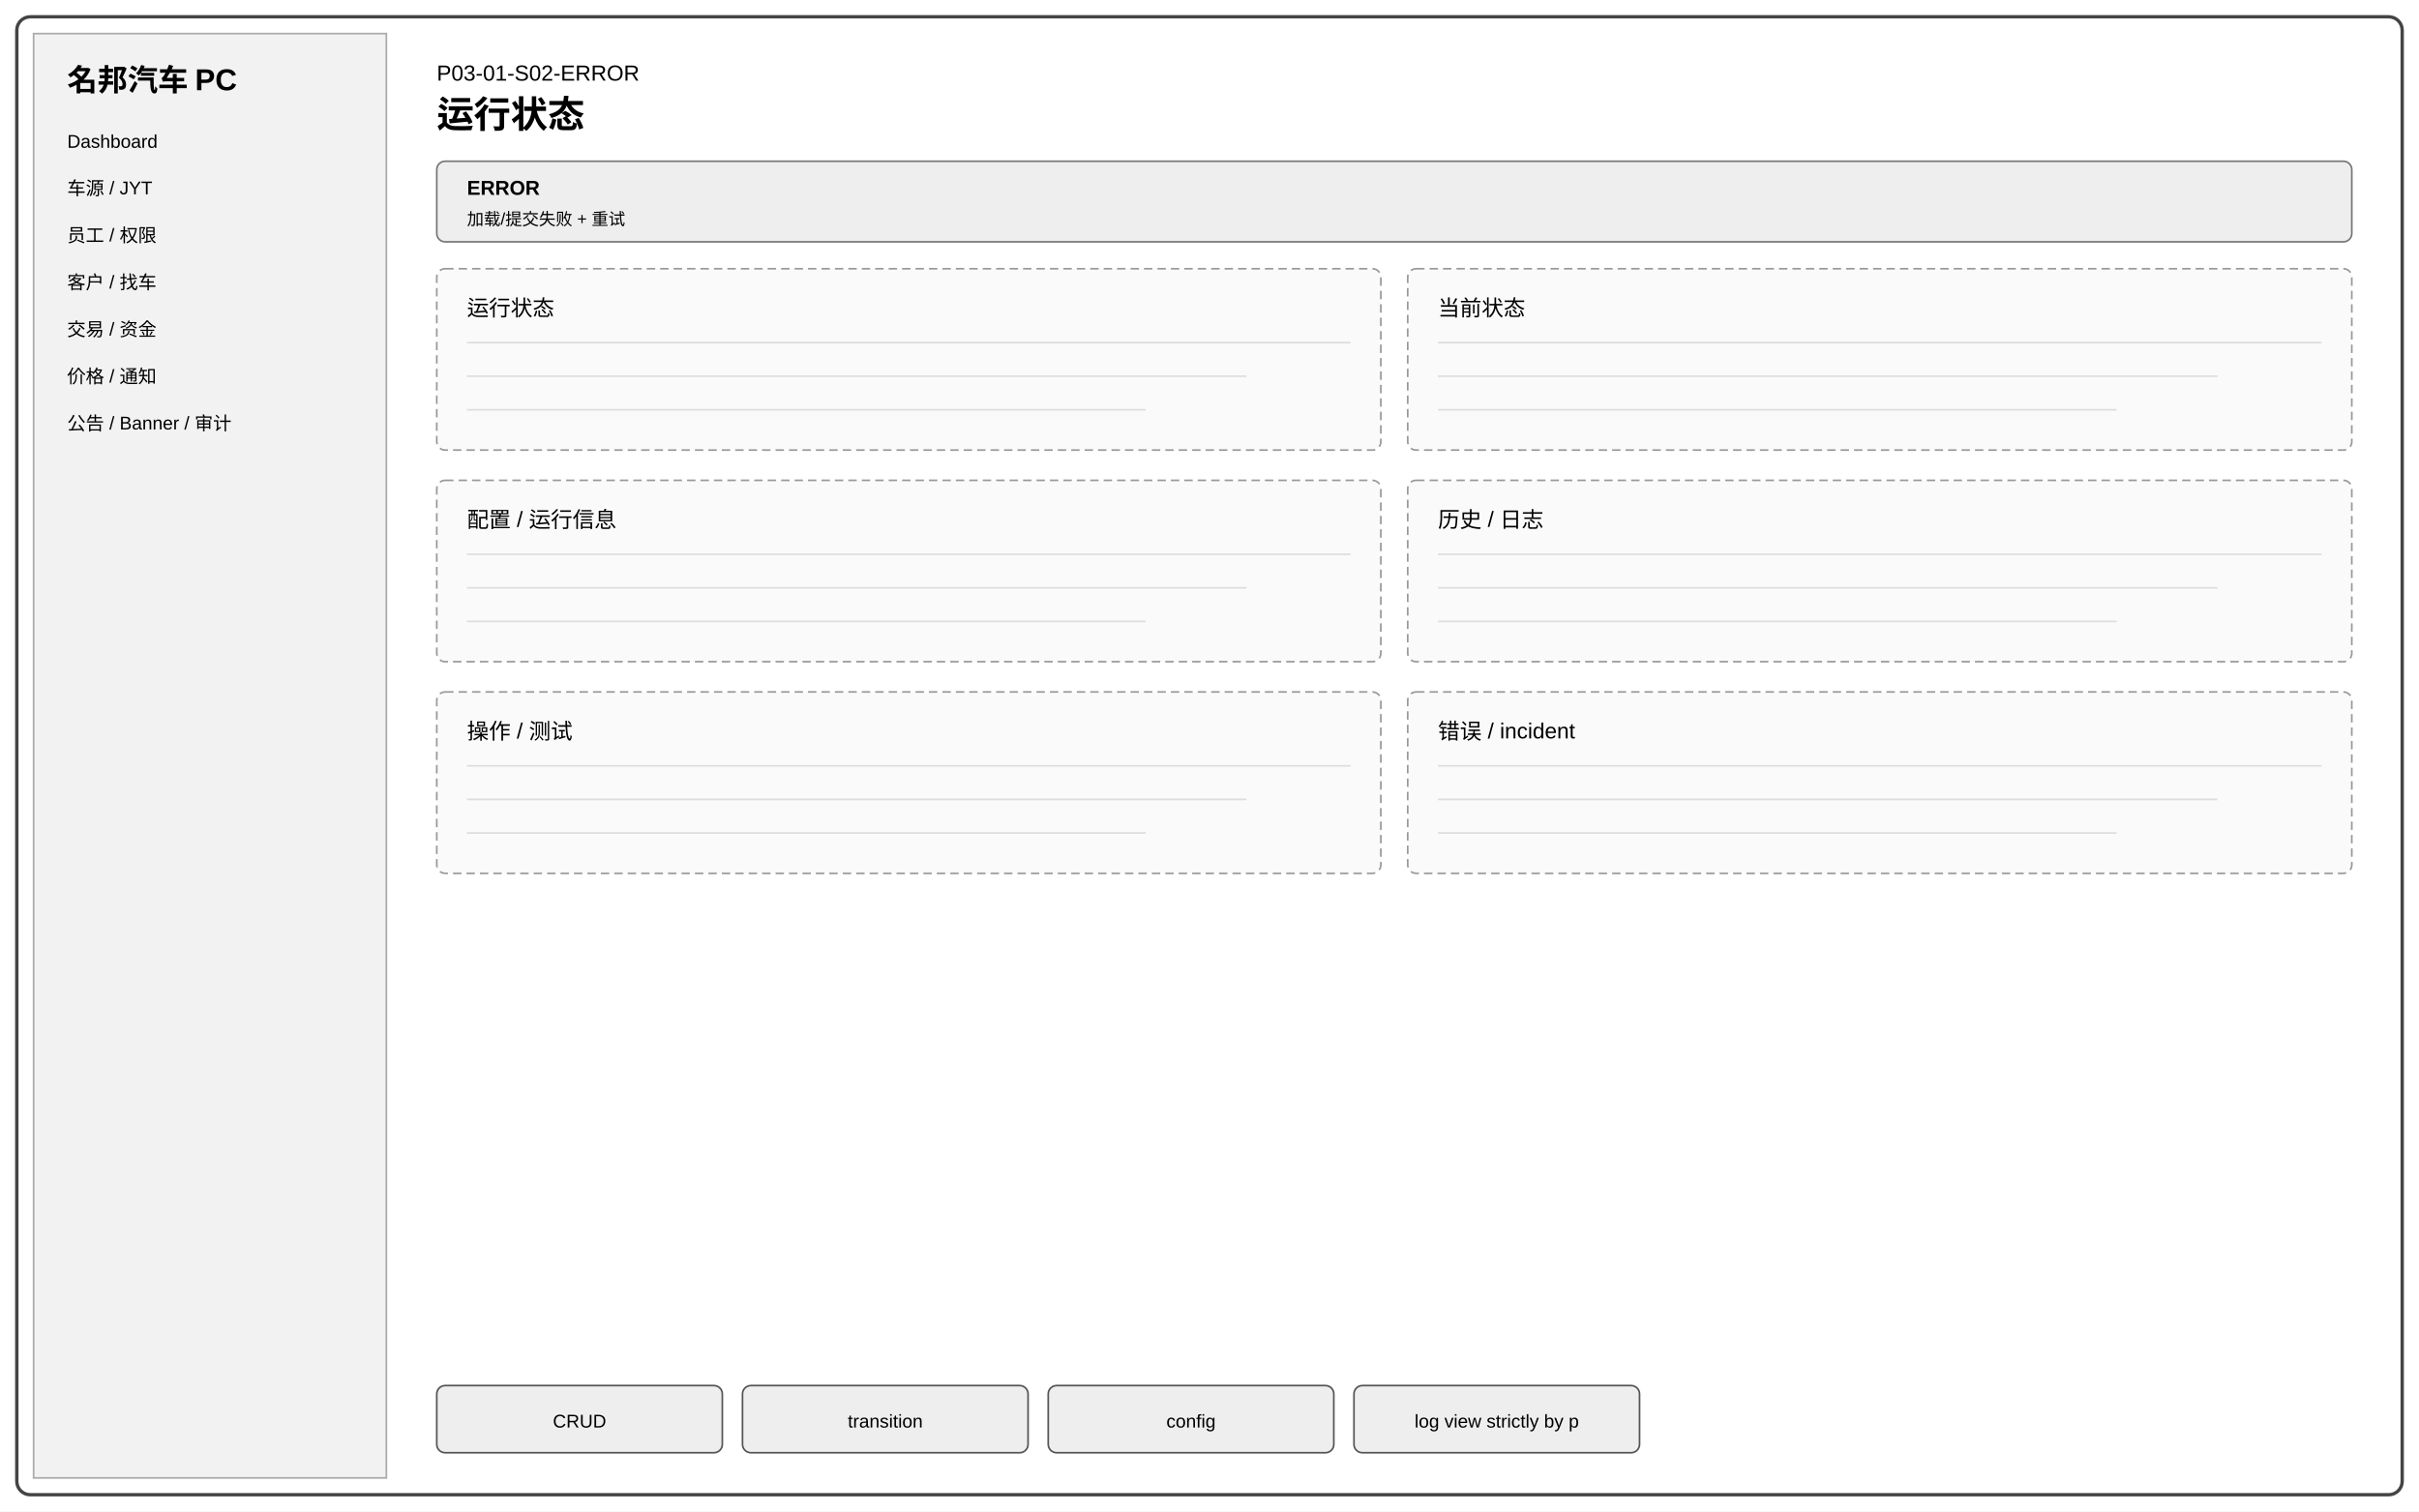
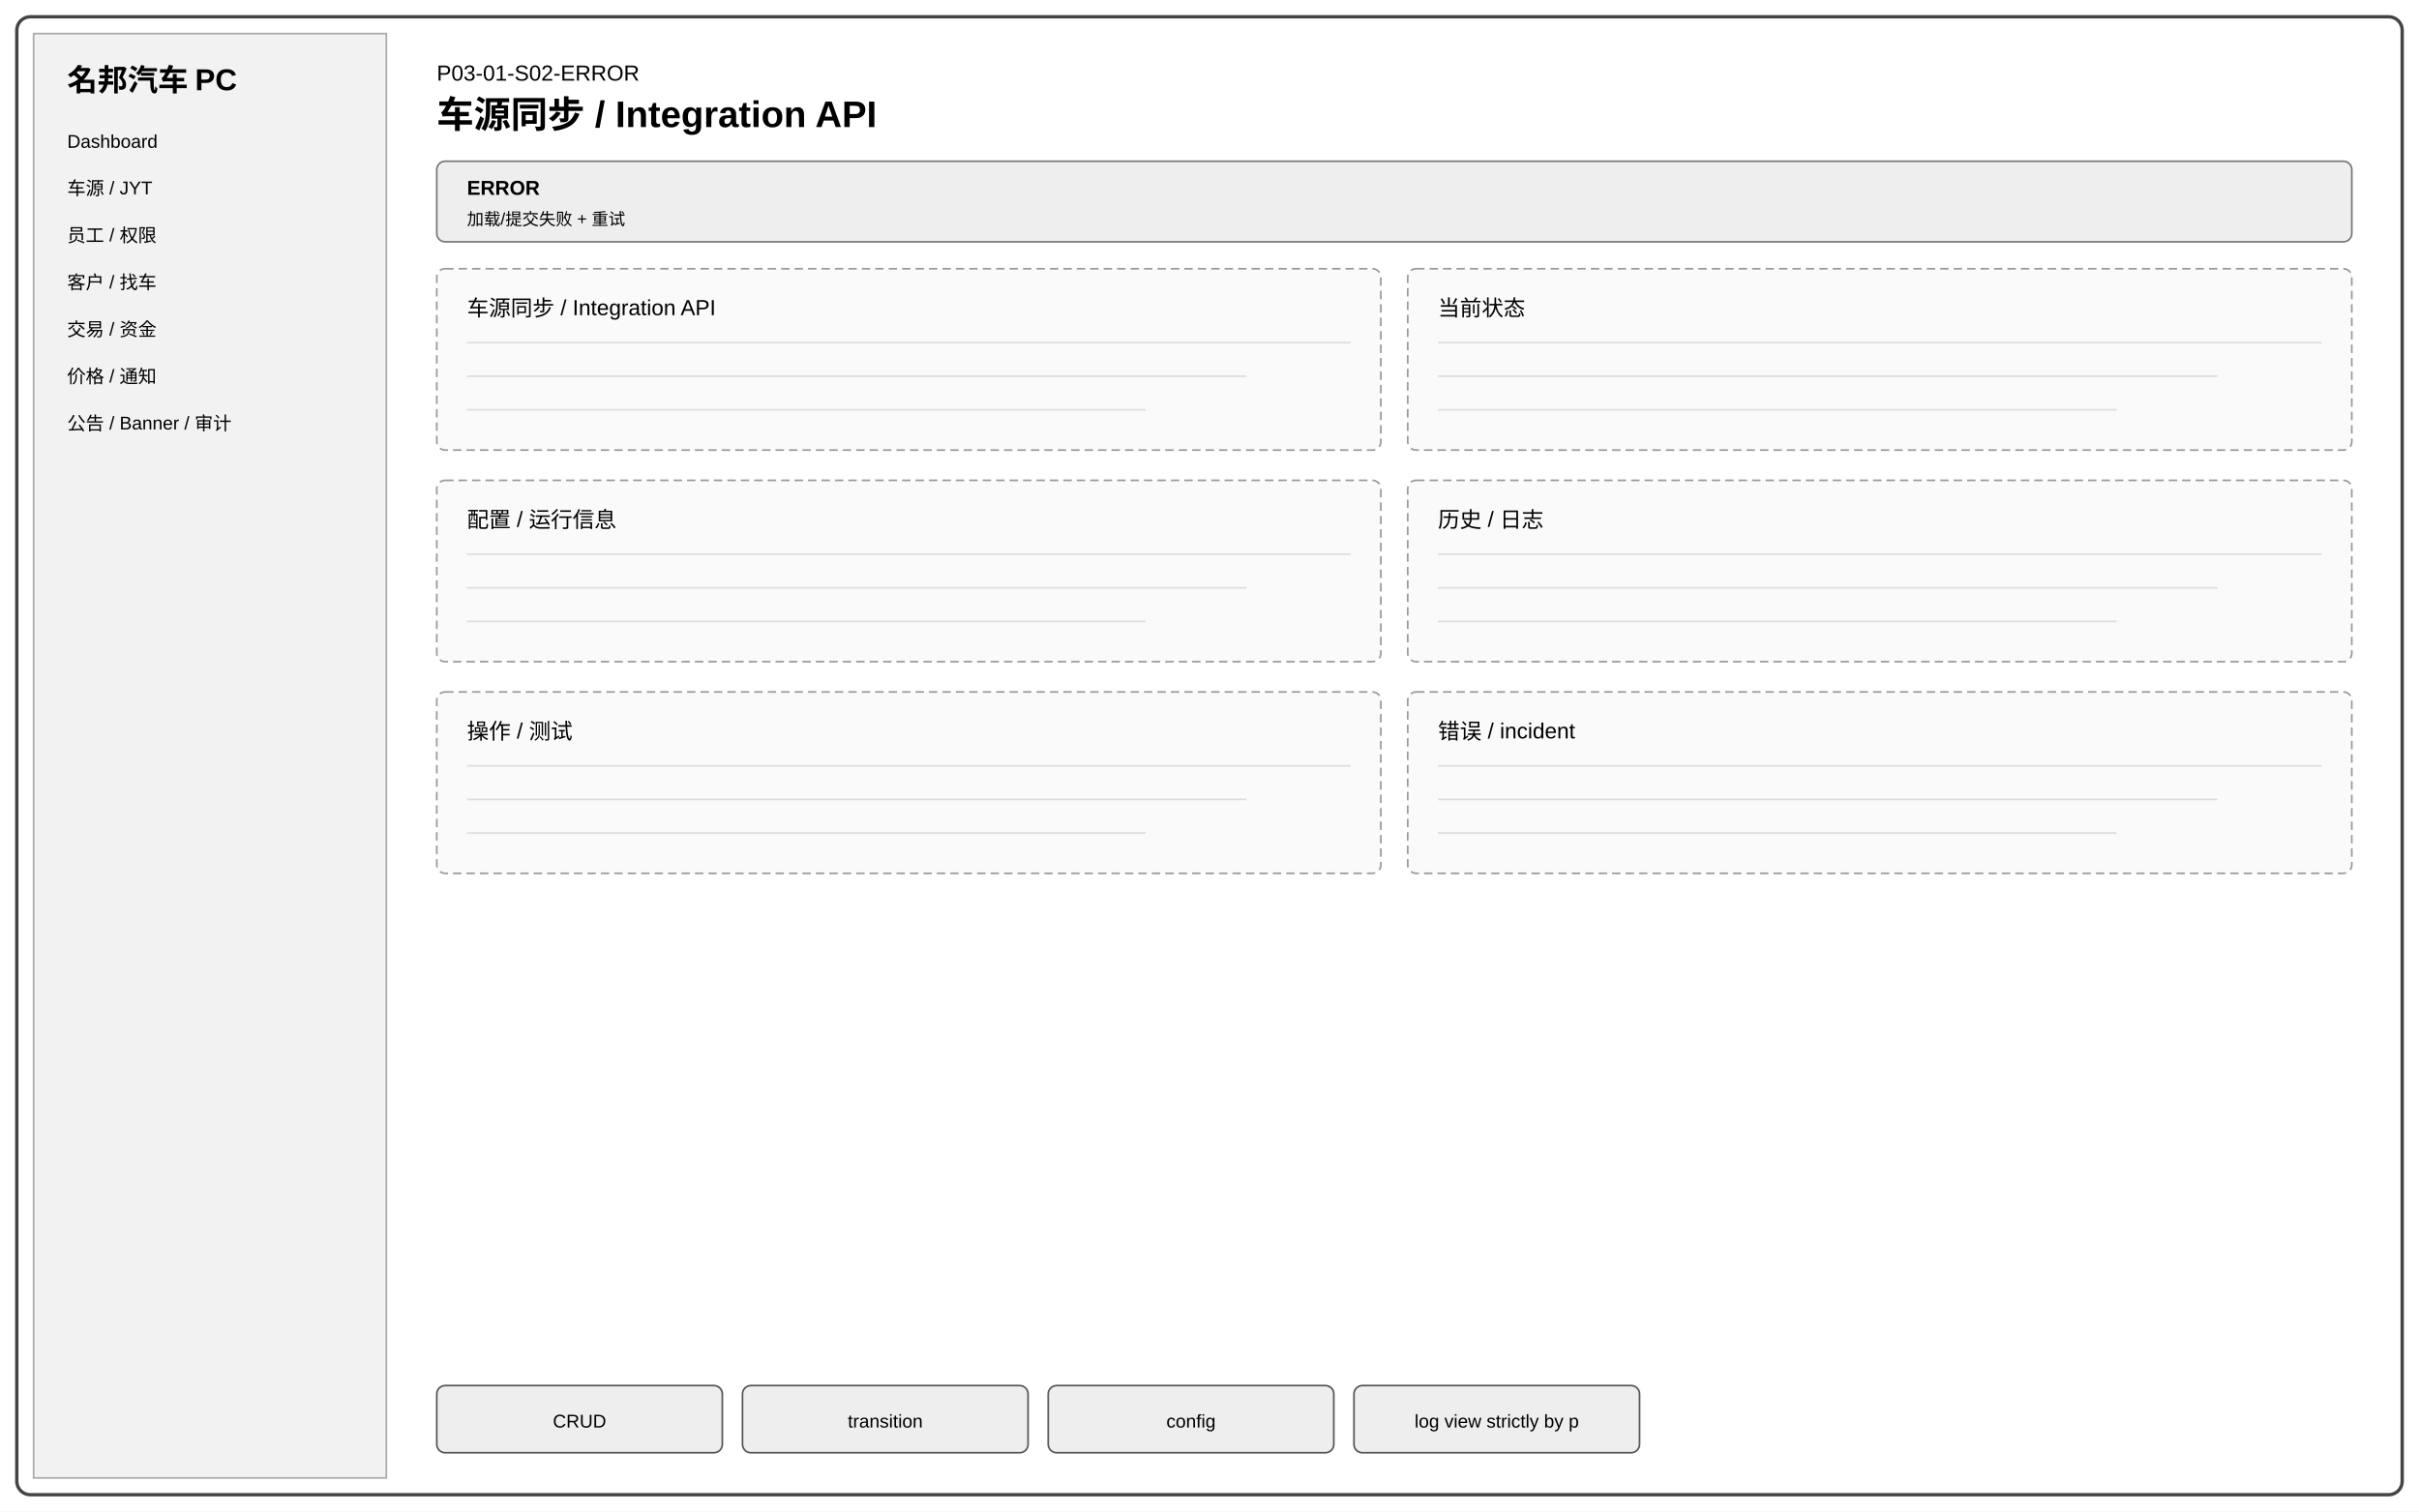
<svg xmlns="http://www.w3.org/2000/svg" width="1440" height="900" viewBox="0 0 1440 900">
  <rect width="100%" height="100%" fill="white" />
  <rect x="10" y="10" width="1420" height="880" rx="8" fill="none" stroke="#444" stroke-width="2" />
  <rect x="20" y="20" width="210" height="860" fill="#f2f2f2" stroke="#aaa" />
  <text x="40" y="54" font-family="Arial,sans-serif" font-size="18" font-weight="bold">名邦汽车 PC</text>
  <text x="40" y="88" font-family="Arial,sans-serif" font-size="11">Dashboard</text>
  <text x="40" y="116" font-family="Arial,sans-serif" font-size="11">车源 / JYT</text>
  <text x="40" y="144" font-family="Arial,sans-serif" font-size="11">员工 / 权限</text>
  <text x="40" y="172" font-family="Arial,sans-serif" font-size="11">客户 / 找车</text>
  <text x="40" y="200" font-family="Arial,sans-serif" font-size="11">交易 / 资金</text>
  <text x="40" y="228" font-family="Arial,sans-serif" font-size="11">价格 / 通知</text>
  <text x="40" y="256" font-family="Arial,sans-serif" font-size="11">公告 / Banner / 审计</text>
  <text x="260" y="48" font-family="Arial,sans-serif" font-size="13">P03-01-S02-ERROR</text>
-   <text x="260" y="76" font-family="Arial,sans-serif" font-size="22" font-weight="bold">运行状态</text>
+   <text x="260" y="76" font-family="Arial,sans-serif" font-size="22" font-weight="bold">车源同步 / Integration API</text>
  <rect x="260" y="96" width="1140" height="48" rx="5" fill="#eee" stroke="#777" />
  <text x="278" y="116" font-family="Arial,sans-serif" font-size="12" font-weight="bold">ERROR</text>
  <text x="278" y="134" font-family="Arial,sans-serif" font-size="10">加载/提交失败 + 重试</text>
  <rect x="260.0" y="160" width="562.0" height="108" rx="5" fill="#fafafa" stroke="#999" stroke-dasharray="5 3" />
-   <text x="278.0" y="188" font-family="Arial,sans-serif" font-size="13">运行状态</text>
+   <text x="278.0" y="188" font-family="Arial,sans-serif" font-size="13">车源同步 / Integration API</text>
  <line x1="278.0" y1="204" x2="804.0" y2="204" stroke="#ddd" />
  <line x1="278.0" y1="224" x2="742.0" y2="224" stroke="#ddd" />
  <line x1="278.0" y1="244" x2="682.0" y2="244" stroke="#ddd" />
  <rect x="838.0" y="160" width="562.0" height="108" rx="5" fill="#fafafa" stroke="#999" stroke-dasharray="5 3" />
  <text x="856.0" y="188" font-family="Arial,sans-serif" font-size="13">当前状态</text>
  <line x1="856.0" y1="204" x2="1382.0" y2="204" stroke="#ddd" />
  <line x1="856.0" y1="224" x2="1320.0" y2="224" stroke="#ddd" />
  <line x1="856.0" y1="244" x2="1260.0" y2="244" stroke="#ddd" />
  <rect x="260.0" y="286" width="562.0" height="108" rx="5" fill="#fafafa" stroke="#999" stroke-dasharray="5 3" />
  <text x="278.0" y="314" font-family="Arial,sans-serif" font-size="13">配置 / 运行信息</text>
  <line x1="278.0" y1="330" x2="804.0" y2="330" stroke="#ddd" />
  <line x1="278.0" y1="350" x2="742.0" y2="350" stroke="#ddd" />
  <line x1="278.0" y1="370" x2="682.0" y2="370" stroke="#ddd" />
  <rect x="838.0" y="286" width="562.0" height="108" rx="5" fill="#fafafa" stroke="#999" stroke-dasharray="5 3" />
  <text x="856.0" y="314" font-family="Arial,sans-serif" font-size="13">历史 / 日志</text>
  <line x1="856.0" y1="330" x2="1382.0" y2="330" stroke="#ddd" />
  <line x1="856.0" y1="350" x2="1320.0" y2="350" stroke="#ddd" />
  <line x1="856.0" y1="370" x2="1260.0" y2="370" stroke="#ddd" />
  <rect x="260.0" y="412" width="562.0" height="108" rx="5" fill="#fafafa" stroke="#999" stroke-dasharray="5 3" />
  <text x="278.0" y="440" font-family="Arial,sans-serif" font-size="13">操作 / 测试</text>
  <line x1="278.0" y1="456" x2="804.0" y2="456" stroke="#ddd" />
  <line x1="278.0" y1="476" x2="742.0" y2="476" stroke="#ddd" />
  <line x1="278.0" y1="496" x2="682.0" y2="496" stroke="#ddd" />
  <rect x="838.0" y="412" width="562.0" height="108" rx="5" fill="#fafafa" stroke="#999" stroke-dasharray="5 3" />
  <text x="856.0" y="440" font-family="Arial,sans-serif" font-size="13">错误 / incident</text>
  <line x1="856.0" y1="456" x2="1382.0" y2="456" stroke="#ddd" />
  <line x1="856.0" y1="476" x2="1320.0" y2="476" stroke="#ddd" />
  <line x1="856.0" y1="496" x2="1260.0" y2="496" stroke="#ddd" />
  <rect x="260" y="825" width="170" height="40" rx="5" fill="#eee" stroke="#555" />
  <text x="345.0" y="850" text-anchor="middle" font-family="Arial,sans-serif" font-size="11">CRUD</text>
  <rect x="442" y="825" width="170" height="40" rx="5" fill="#eee" stroke="#555" />
  <text x="527.0" y="850" text-anchor="middle" font-family="Arial,sans-serif" font-size="11">transition</text>
  <rect x="624" y="825" width="170" height="40" rx="5" fill="#eee" stroke="#555" />
  <text x="709.0" y="850" text-anchor="middle" font-family="Arial,sans-serif" font-size="11">config</text>
  <rect x="806" y="825" width="170" height="40" rx="5" fill="#eee" stroke="#555" />
  <text x="891.0" y="850" text-anchor="middle" font-family="Arial,sans-serif" font-size="11">log view strictly by p</text>
</svg>
